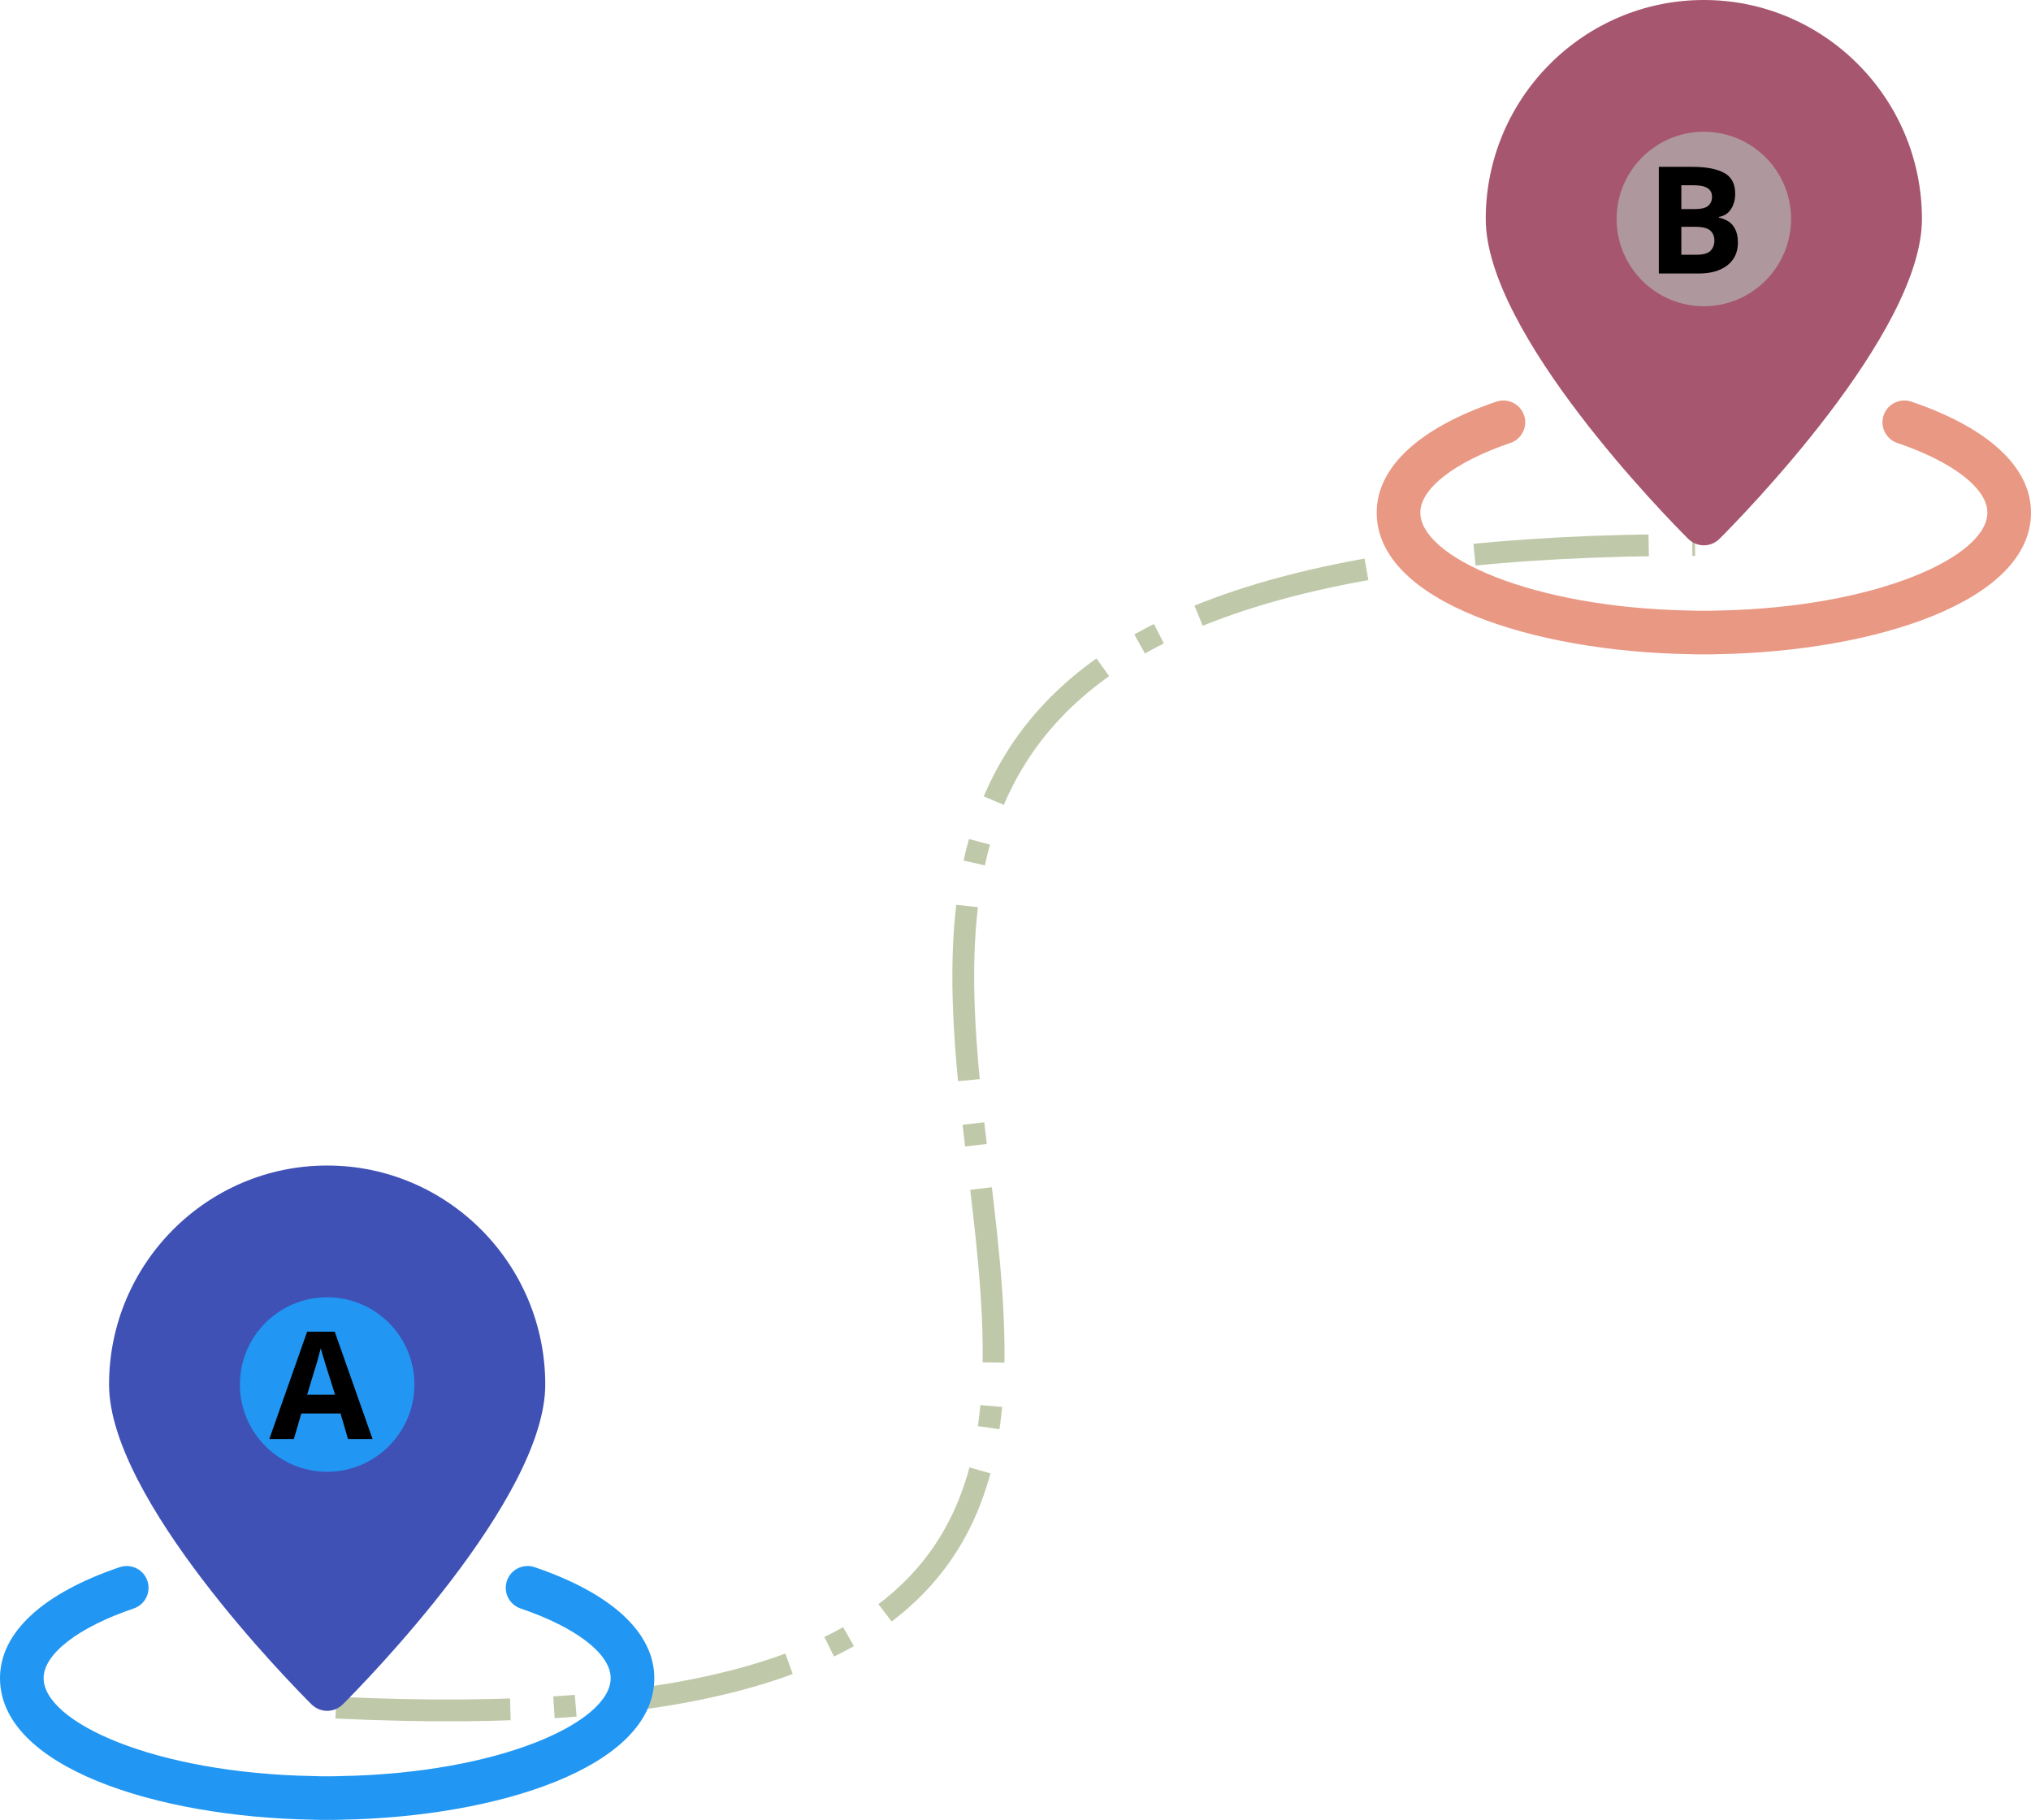
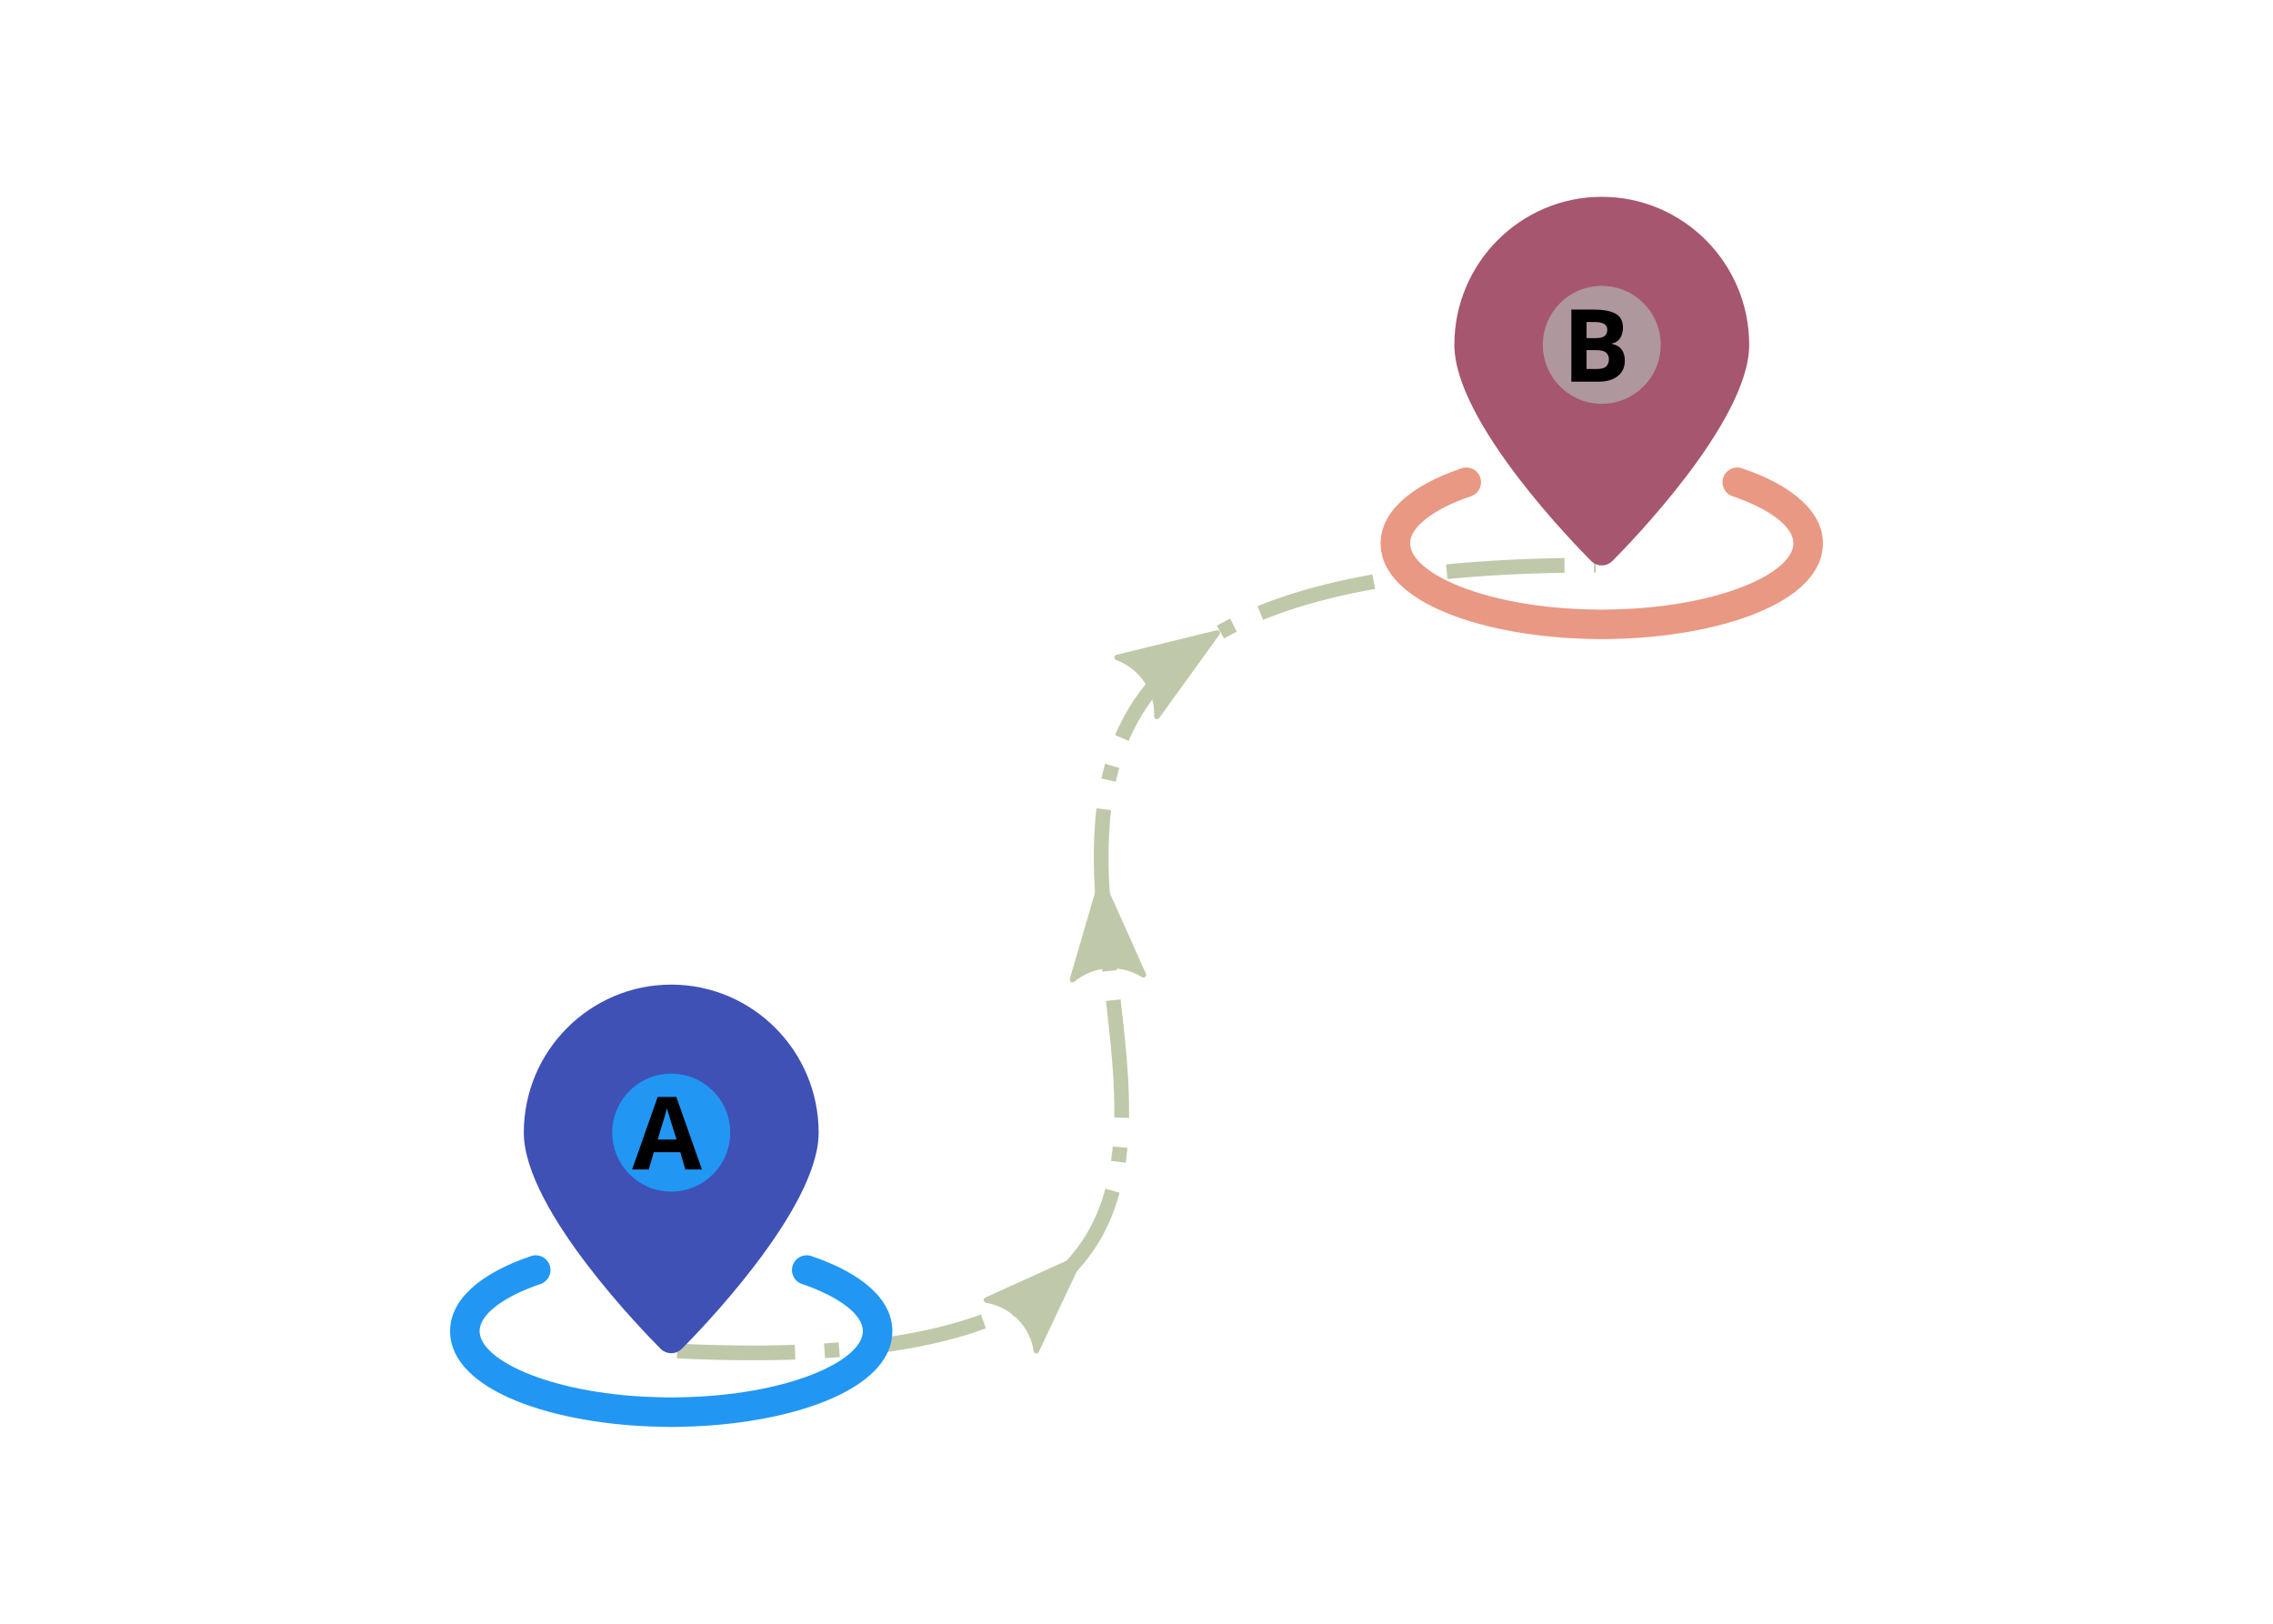
- <svg xmlns="http://www.w3.org/2000/svg" enable-background="new 0 0 32 32" version="1.1" viewBox="0 0 93.122 83.433" xml:space="preserve" id="svg40" width="93.122" height="83.433">
-   <defs id="defs44" />
-   <g id="Layer_2" transform="translate(-0.597488,47.2846)" />
-   <g id="Layer_3" transform="translate(-0.597488,47.2846)" />
-   <g id="Layer_4" transform="translate(-0.597488,47.2846)" />
-   <g id="Layer_5" transform="translate(-0.597488,47.2846)" />
-   <g id="Layer_6" transform="translate(-0.597488,47.2846)" />
-   <g id="Layer_7" transform="translate(-0.597488,47.2846)" />
-   <g id="Layer_8" transform="translate(-0.597488,47.2846)" />
-   <g id="Layer_9" transform="translate(-0.597488,47.2846)" />
-   <g id="Layer_10" transform="translate(-0.597488,47.2846)" />
-   <g id="Layer_11" transform="translate(-0.597488,47.2846)" />
-   <g id="Layer_12" transform="translate(-0.597488,47.2846)" />
-   <g id="Layer_13" transform="translate(-0.597488,47.2846)" />
-   <g id="Layer_14" transform="translate(-0.597488,47.2846)" />
-   <g id="Layer_15" transform="translate(-0.597488,47.2846)" />
-   <g id="Layer_16" transform="translate(-0.597488,47.2846)" />
-   <g id="Layer_17" transform="translate(-0.597488,47.2846)" />
-   <g id="Layer_18" transform="translate(-0.597488,47.2846)" />
-   <g id="Layer_19" transform="translate(-0.597488,47.2846)" />
-   <g id="Maps_11_" transform="translate(-0.597488,47.2846)" />
-   <g id="Maps_10_" transform="translate(-0.597488,47.2846)" />
-   <g id="Maps_9_" transform="translate(-0.597488,47.2846)" />
-   <g id="Maps_8_" transform="translate(-0.597488,47.2846)" />
-   <g id="Maps_7_" transform="translate(-0.597488,47.2846)" />
-   <g id="Maps_6_" transform="translate(-0.597488,47.2846)" />
-   <g id="Maps_5_" transform="translate(-0.597488,47.2846)" />
-   <g id="Maps_4_" transform="translate(-0.597488,47.2846)" />
-   <g id="Maps_3_" transform="translate(-0.597488,47.2846)" />
-   <g id="Maps_2_" transform="translate(-0.597488,47.2846)" />
-   <path style="fill:none;fill-opacity:1;stroke:#bfc9a9;stroke-width:1;stroke-linecap:butt;stroke-linejoin:miter;stroke-miterlimit:4;stroke-dasharray:8, 2, 1, 2;stroke-dashoffset:0;stroke-opacity:1" d="M 15.403,78.285 C 81.843,81.46 6.533,24.893 77.718,24.985" id="path894" />
-   <g id="Maps_1_" transform="translate(-1,52.43311)">
-     <path d="M 16,1 C 10.49,1 6,5.5 6,11.04 6,16.29 14.34,24.76 15.29,25.71 15.49,25.9 15.74,26 16,26 16.26,26 16.51,25.9 16.71,25.71 17.66,24.76 26,16.29 26,11.04 26,5.5 21.51,1 16,1 Z" fill="#3f51b5" id="path30" />
-     <path d="m 20,11.04 c 0,2.2 -1.79,4 -4,4 -2.21,0 -4,-1.8 -4,-4 0,-2.21 1.79,-4 4,-4 2.21,0 4,1.79 4,4 z" fill="#2197f3" id="path32" />
-     <g id="g36">
-       <path d="m 16,31 c -0.235,0 -0.46,-5e-4 -0.694,-0.011 C 8.21,30.865 1,28.596 1,24.5 1,22.419 2.949,20.613 6.489,19.413 7.012,19.238 7.58,19.516 7.757,20.039 7.935,20.562 7.654,21.129 7.131,21.307 4.583,22.171 3,23.394 3,24.5 3,26.521 8.079,28.862 15.368,28.99 15.599,29 15.793,29.001 16,29 c 0.208,0 0.401,0 0.606,-0.009 C 23.921,28.862 29,26.521 29,24.5 29,23.394 27.417,22.171 24.869,21.307 24.346,21.129 24.065,20.562 24.243,20.039 24.42,19.516 24.988,19.237 25.511,19.413 29.051,20.613 31,22.419 31,24.5 31,28.596 23.79,30.865 16.668,30.99 16.459,31 16.235,31 16,31 Z" fill="#2197f3" id="path34" />
+ <svg xmlns="http://www.w3.org/2000/svg" enable-background="new 0 0 32 32" version="1.1" viewBox="0 0 924 660" xml:space="preserve">
+   <defs>
+     <marker id="Arrow2Mend" overflow="visible" orient="auto">
+       <path transform="scale(-.6)" d="m8.719 4.034-10.926-4.018 10.926-4.018c-1.746 2.372-1.735 5.617-6e-7 8.035z" fill="context-stroke" fill-rule="evenodd" stroke="context-stroke" stroke-linejoin="round" stroke-width=".625" />
+     </marker>
+   </defs>
+   <g transform="matrix(5.9928 0 0 5.9928 182.97 80)">
+     <path d="m15.403 78.285c14.7 0.703 22.461-1.519 26.405-5.405 6.07-5.98 3.099-15.901 2.467-25.167-0.459-6.724 0.314-13.104 6.668-17.383 4.915-3.31 13.169-5.362 26.776-5.345" fill="none" marker-mid="url(#Arrow2Mend)" stroke="#bfc9a9" stroke-dasharray="8, 2, 1, 2" />
+     <g id="Maps_1_" transform="translate(-1 52.433)">
+       <path d="m16 1c-5.51 0-10 4.5-10 10.04 0 5.25 8.34 13.72 9.29 14.67 0.2 0.19 0.45 0.29 0.71 0.29s0.51-0.1 0.71-0.29c0.95-0.95 9.29-9.42 9.29-14.67 0-5.54-4.49-10.04-10-10.04z" fill="#3f51b5" />
+       <path d="m20 11.04c0 2.2-1.79 4-4 4s-4-1.8-4-4c0-2.21 1.79-4 4-4s4 1.79 4 4z" fill="#2197f3" />
+       <path d="m 16,31 c -0.235,0 -0.46,-5e-4 -0.694,-0.011 C 8.21,30.865 1,28.596 1,24.5 1,22.419 2.949,20.613 6.489,19.413 7.012,19.238 7.58,19.516 7.757,20.039 7.935,20.562 7.654,21.129 7.131,21.307 4.583,22.171 3,23.394 3,24.5 3,26.521 8.079,28.862 15.368,28.99 15.599,29 15.793,29.001 16,29 c 0.208,0 0.401,0 0.606,-0.009 C 23.921,28.862 29,26.521 29,24.5 29,23.394 27.417,22.171 24.869,21.307 24.346,21.129 24.065,20.562 24.243,20.039 24.42,19.516 24.988,19.237 25.511,19.413 29.051,20.613 31,22.419 31,24.5 31,28.596 23.79,30.865 16.668,30.99 16.459,31 16.235,31 16,31 Z" fill="#2197f3" />
    </g>
+     <g transform="translate(62.122 -1)">
+       <path d="m16 1c-5.51 0-10 4.5-10 10.04 0 5.25 8.34 13.72 9.29 14.67 0.2 0.19 0.45 0.29 0.71 0.29s0.51-0.1 0.71-0.29c0.95-0.95 9.29-9.42 9.29-14.67 0-5.54-4.49-10.04-10-10.04z" fill="#a6566e" />
+       <path d="m20 11.04c0 2.2-1.79 4-4 4s-4-1.8-4-4c0-2.21 1.79-4 4-4s4 1.79 4 4z" fill="#ae979d" />
+       <path d="m 16,31 c -0.235,0 -0.46,-5e-4 -0.694,-0.011 C 8.21,30.865 1,28.596 1,24.5 1,22.419 2.949,20.613 6.489,19.413 7.012,19.238 7.58,19.516 7.757,20.039 7.935,20.562 7.654,21.129 7.131,21.307 4.583,22.171 3,23.394 3,24.5 3,26.521 8.079,28.862 15.368,28.99 15.599,29 15.793,29.001 16,29 c 0.208,0 0.401,0 0.606,-0.009 C 23.921,28.862 29,26.521 29,24.5 29,23.394 27.417,22.171 24.869,21.307 24.346,21.129 24.065,20.562 24.243,20.039 24.42,19.516 24.988,19.237 25.511,19.413 29.051,20.613 31,22.419 31,24.5 31,28.596 23.79,30.865 16.668,30.99 16.459,31 16.235,31 16,31 Z" fill="#e99883" />
+     </g>
+     <text x="75.434" y="12.54" fill="#000000" font-family="sans-serif" font-size="6.859px" font-weight="bold" stroke-width=".171" style="font-variant-caps:normal;font-variant-east-asian:normal;font-variant-ligatures:normal;font-variant-numeric:normal;line-height:1.25" xml:space="preserve">
+       <tspan x="75.434" y="12.54" font-family="sans-serif" font-size="6.859px" font-weight="bold" stroke-width=".171" style="font-variant-caps:normal;font-variant-east-asian:normal;font-variant-ligatures:normal;font-variant-numeric:normal">B</tspan>
+     </text>
+     <text x="12.346" y="65.973" fill="#000000" font-family="sans-serif" font-size="6.859px" font-weight="bold" stroke-width=".171" style="font-variant-caps:normal;font-variant-east-asian:normal;font-variant-ligatures:normal;font-variant-numeric:normal;line-height:1.25" xml:space="preserve">
+       <tspan x="12.346" y="65.973" font-family="sans-serif" font-size="6.859px" font-weight="bold" stroke-width=".171" style="font-variant-caps:normal;font-variant-east-asian:normal;font-variant-ligatures:normal;font-variant-numeric:normal">A</tspan>
+     </text>
  </g>
-   <g id="Maps" transform="translate(-0.597488,47.2846)" />
-   <g id="Maps_1_-3" transform="translate(62.12171,-1)">
-     <path d="M 16,1 C 10.49,1 6,5.5 6,11.04 6,16.29 14.34,24.76 15.29,25.71 15.49,25.9 15.74,26 16,26 16.26,26 16.51,25.9 16.71,25.71 17.66,24.76 26,16.29 26,11.04 26,5.5 21.51,1 16,1 Z" fill="#3f51b5" id="path30-6" style="fill:#a6566e;fill-opacity:1;stroke:none;stroke-opacity:1" />
-     <path d="m 20,11.04 c 0,2.2 -1.79,4 -4,4 -2.21,0 -4,-1.8 -4,-4 0,-2.21 1.79,-4 4,-4 2.21,0 4,1.79 4,4 z" fill="#2197f3" id="path32-7" style="fill:#ae979d;fill-opacity:1" />
-     <g id="g36-5">
-       <path d="m 16,31 c -0.235,0 -0.46,-5e-4 -0.694,-0.011 C 8.21,30.865 1,28.596 1,24.5 1,22.419 2.949,20.613 6.489,19.413 7.012,19.238 7.58,19.516 7.757,20.039 7.935,20.562 7.654,21.129 7.131,21.307 4.583,22.171 3,23.394 3,24.5 3,26.521 8.079,28.862 15.368,28.99 15.599,29 15.793,29.001 16,29 c 0.208,0 0.401,0 0.606,-0.009 C 23.921,28.862 29,26.521 29,24.5 29,23.394 27.417,22.171 24.869,21.307 24.346,21.129 24.065,20.562 24.243,20.039 24.42,19.516 24.988,19.237 25.511,19.413 29.051,20.613 31,22.419 31,24.5 31,28.596 23.79,30.865 16.668,30.99 16.459,31 16.235,31 16,31 Z" fill="#2197f3" id="path34-3" style="fill:#e99883;fill-opacity:1" />
-     </g>
-   </g>
-   <text xml:space="preserve" style="font-style:normal;font-variant:normal;font-weight:bold;font-stretch:normal;font-size:6.859px;line-height:1.25;font-family:sans-serif;-inkscape-font-specification:'sans-serif, Bold';font-variant-ligatures:normal;font-variant-caps:normal;font-variant-numeric:normal;font-variant-east-asian:normal;fill:#000000;fill-opacity:1;stroke:none;stroke-width:0.171" x="75.434" y="12.54" id="text13077-5">
-     <tspan id="tspan17446" x="75.434" y="12.54" style="font-style:normal;font-variant:normal;font-weight:bold;font-stretch:normal;font-size:6.859px;font-family:sans-serif;-inkscape-font-specification:'sans-serif, Bold';font-variant-ligatures:normal;font-variant-caps:normal;font-variant-numeric:normal;font-variant-east-asian:normal;stroke-width:0.171">B</tspan>
-   </text>
-   <text xml:space="preserve" style="font-style:normal;font-variant:normal;font-weight:bold;font-stretch:normal;font-size:6.859px;line-height:1.25;font-family:sans-serif;-inkscape-font-specification:'sans-serif, Bold';font-variant-ligatures:normal;font-variant-caps:normal;font-variant-numeric:normal;font-variant-east-asian:normal;fill:#000000;fill-opacity:1;stroke:none;stroke-width:0.171" x="12.346" y="65.973" id="text13077">
-     <tspan id="tspan13075" x="12.346" y="65.973" style="font-style:normal;font-variant:normal;font-weight:bold;font-stretch:normal;font-size:6.859px;font-family:sans-serif;-inkscape-font-specification:'sans-serif, Bold';font-variant-ligatures:normal;font-variant-caps:normal;font-variant-numeric:normal;font-variant-east-asian:normal;stroke-width:0.171">A</tspan>
-   </text>
</svg>
